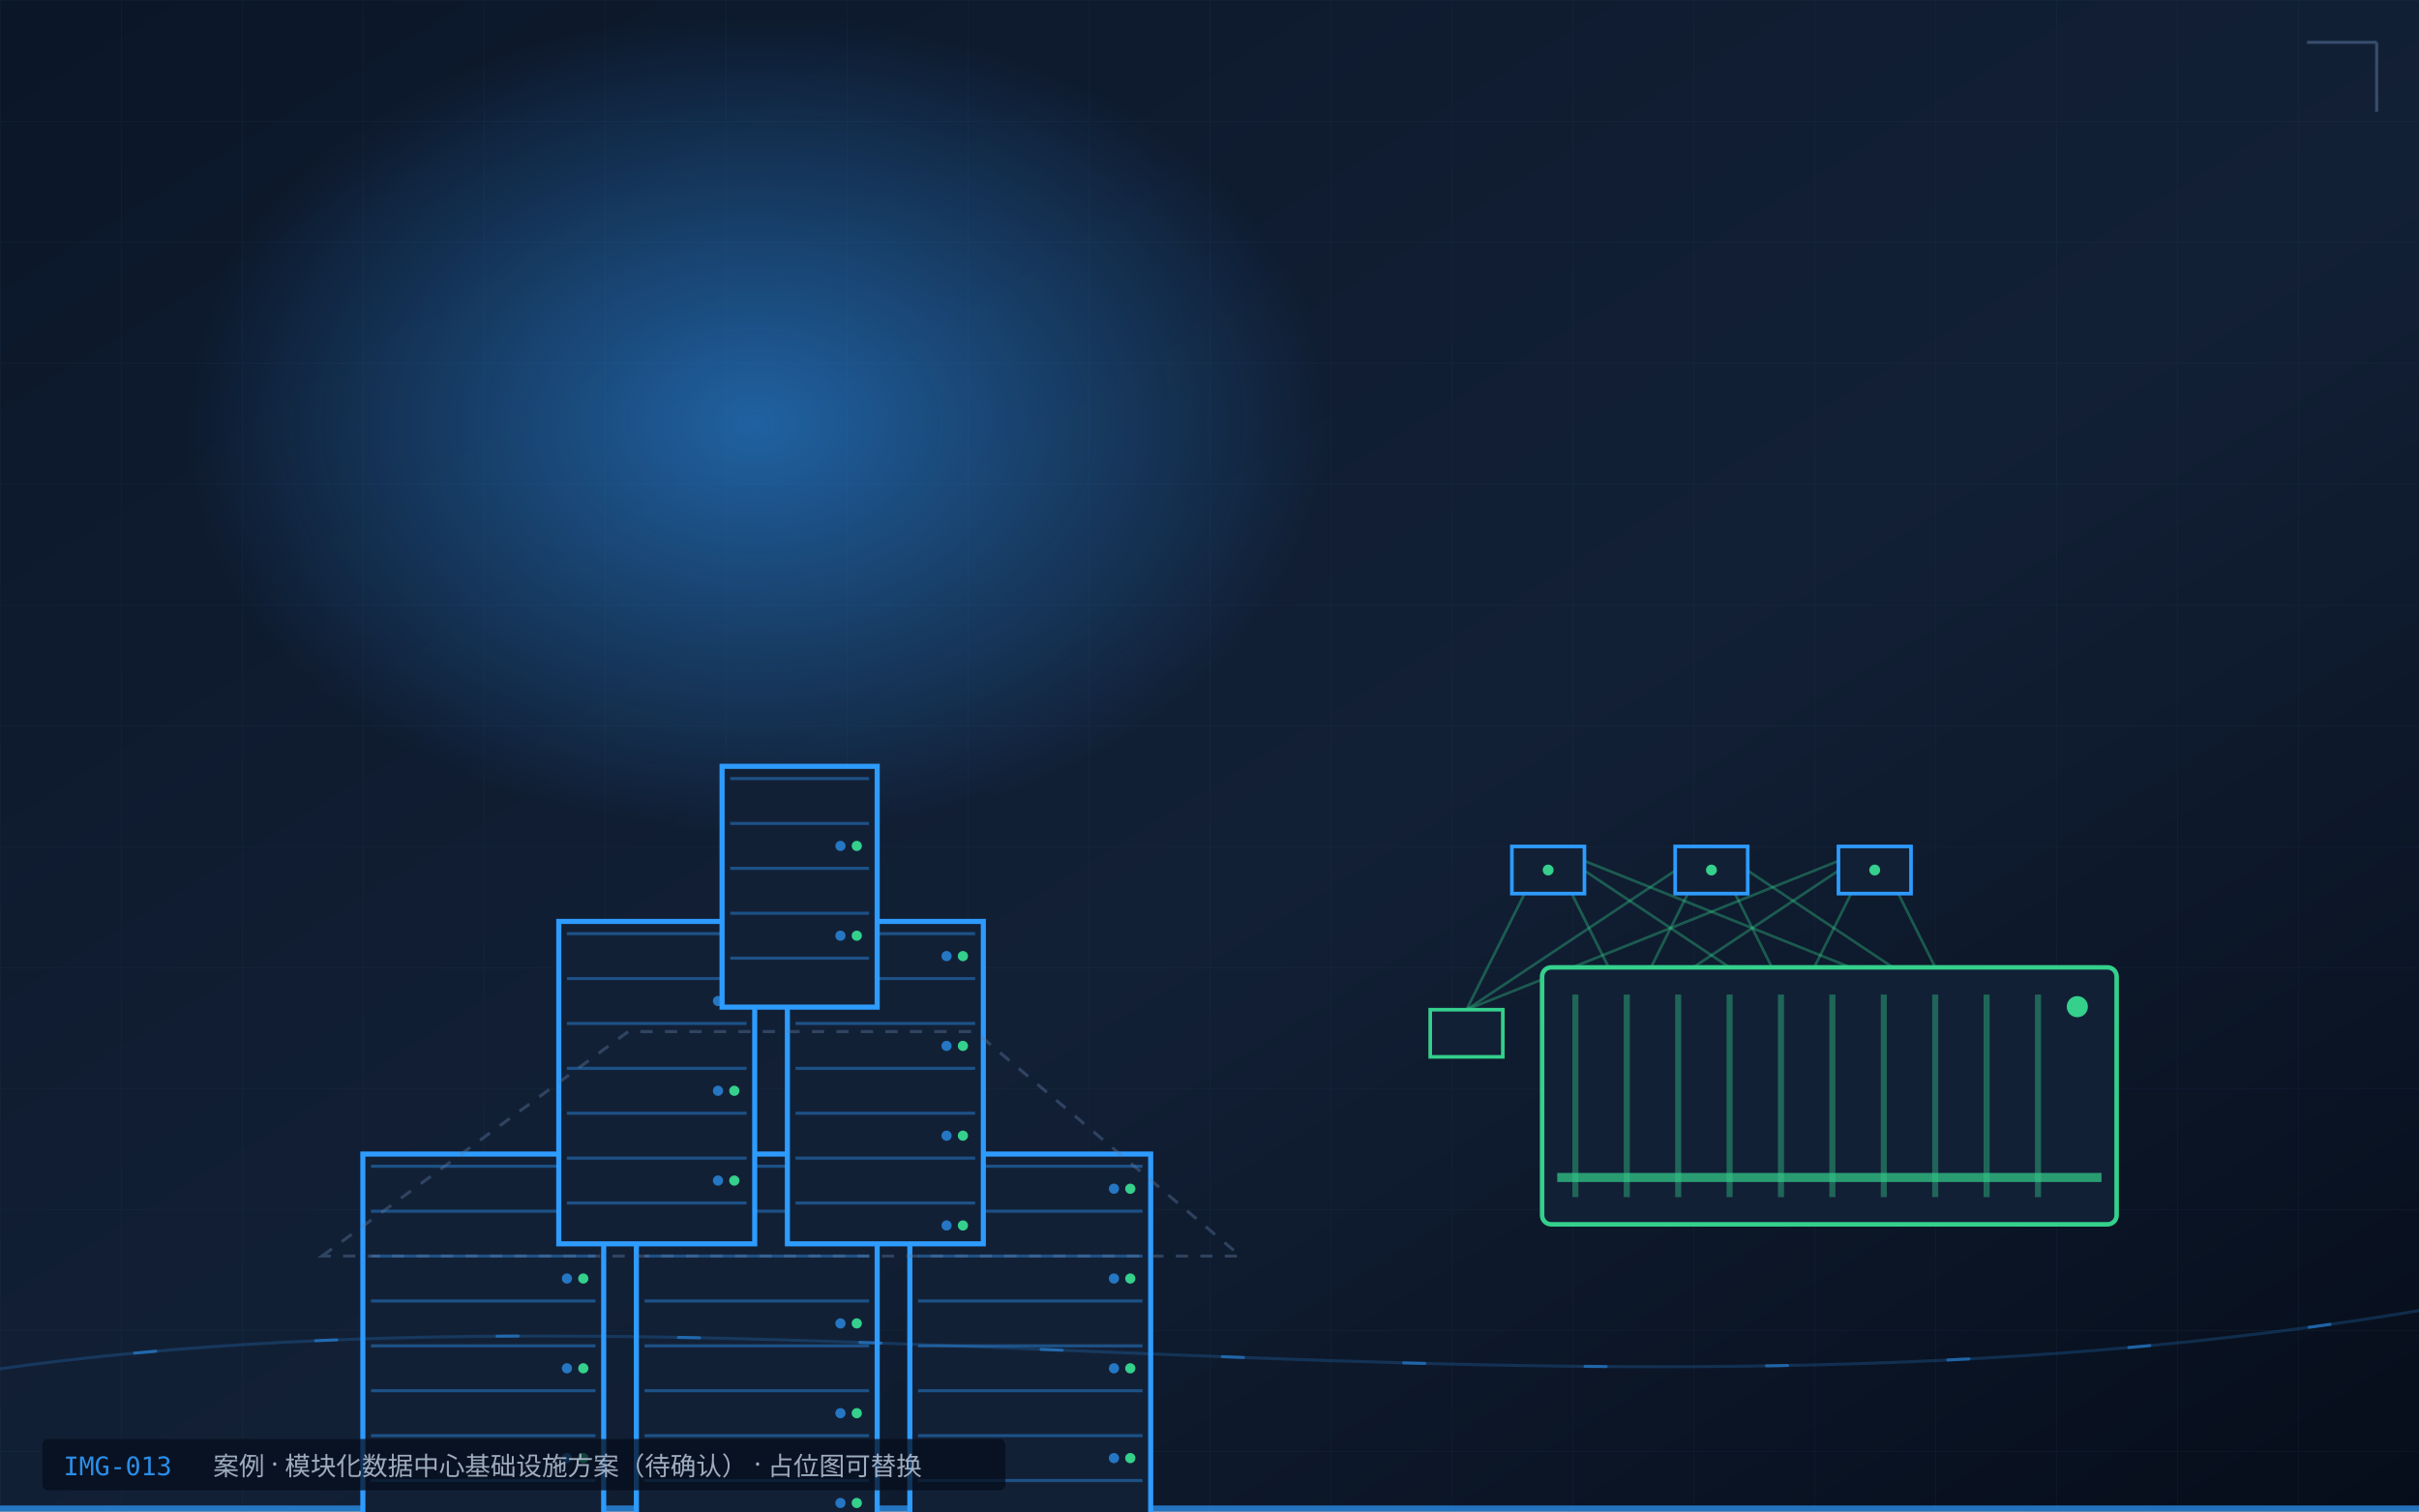
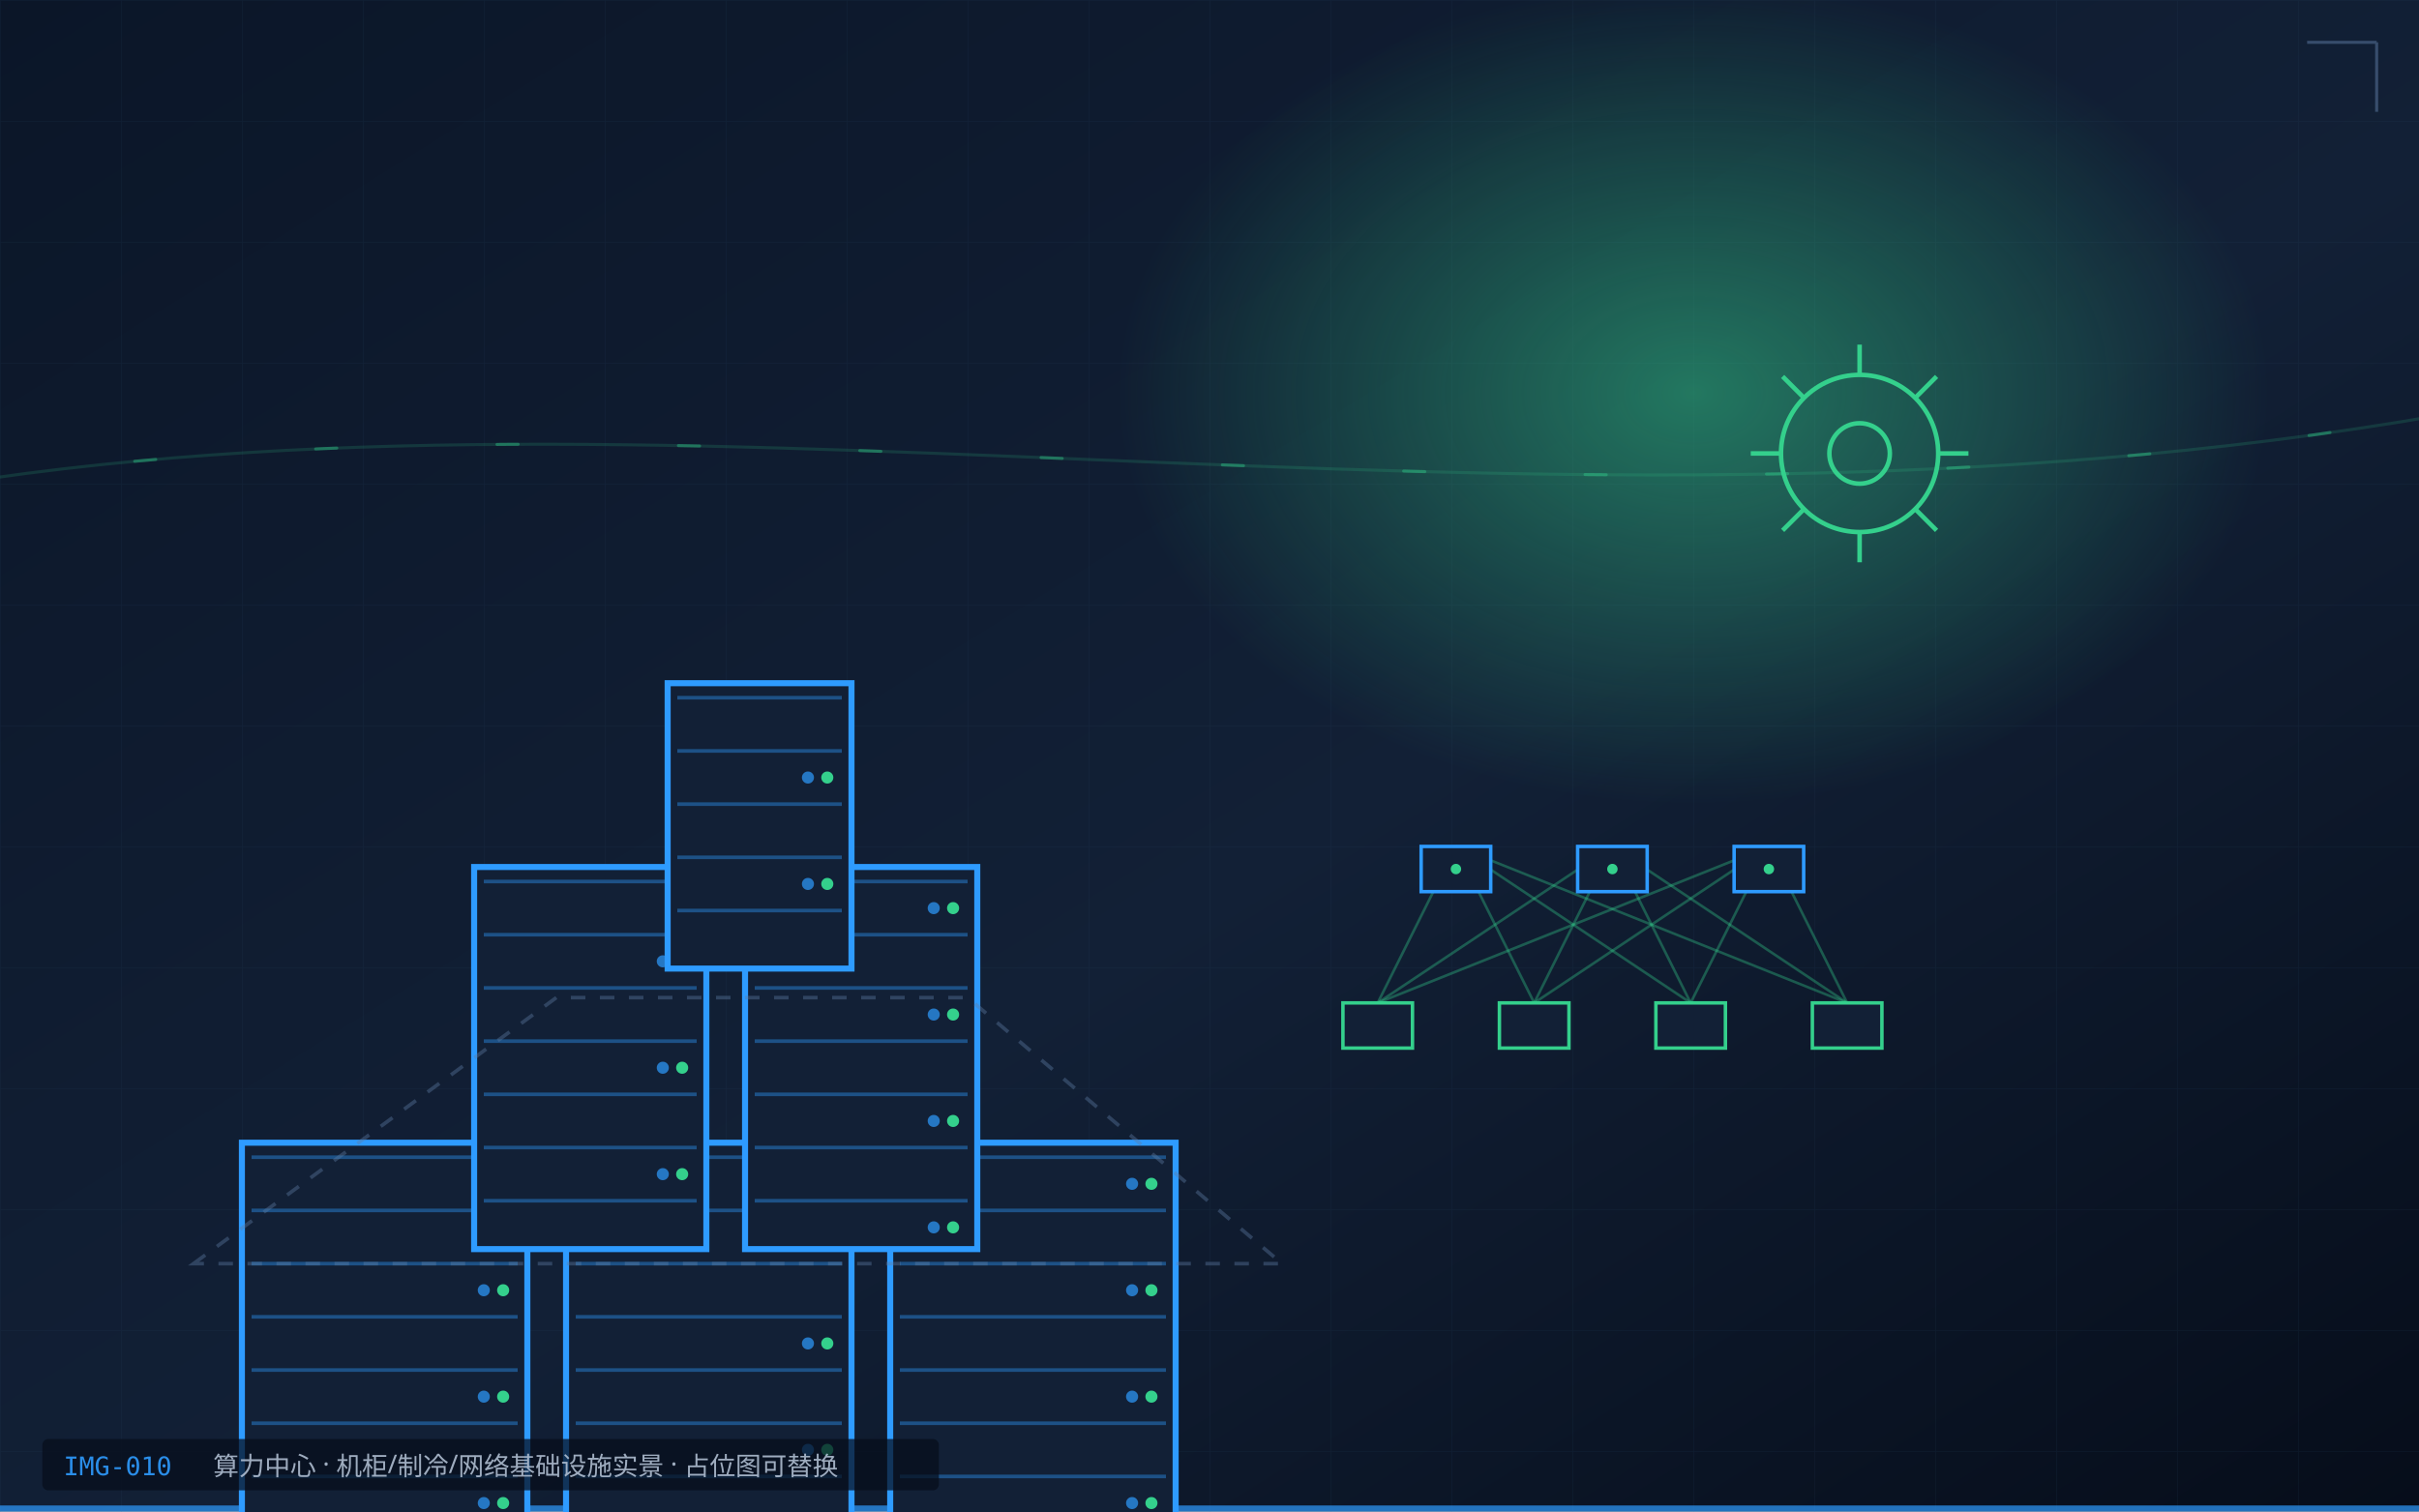
<svg xmlns="http://www.w3.org/2000/svg" viewBox="0 0 1600 1000" width="1600" height="1000">
  <defs>
-     <linearGradient id="bg-img-013" x1="0" y1="0" x2="1" y2="1">
+     <linearGradient id="bg-compute2" x1="0" y1="0" x2="1" y2="1">
      <stop offset="0" stop-color="#0B1628" />
      <stop offset="0.55" stop-color="#122036" />
      <stop offset="1" stop-color="#060D1A" />
    </linearGradient>
-     <radialGradient id="glow-b-img-013" cx="0.5" cy="0.5" r="0.5">
+     <radialGradient id="glow-b-compute2" cx="0.5" cy="0.5" r="0.5">
      <stop offset="0" stop-color="#2E9BFF" stop-opacity="0.55" />
      <stop offset="1" stop-color="#2E9BFF" stop-opacity="0" />
    </radialGradient>
-     <radialGradient id="glow-g-img-013" cx="0.5" cy="0.5" r="0.5">
+     <radialGradient id="glow-g-compute2" cx="0.5" cy="0.5" r="0.5">
      <stop offset="0" stop-color="#34D08C" stop-opacity="0.5" />
      <stop offset="1" stop-color="#34D08C" stop-opacity="0" />
    </radialGradient>
-     <pattern id="grid-img-013" width="80" height="80" patternUnits="userSpaceOnUse">
+     <pattern id="grid-compute2" width="80" height="80" patternUnits="userSpaceOnUse">
      <path d="M 80 0 L 0 0 0 80" fill="none" stroke="#24405F" stroke-opacity="0.35" stroke-width="1" />
    </pattern>
  </defs>
-   <rect width="1600" height="1000" fill="url(#bg-img-013)" />
-   <rect width="1600" height="1000" fill="url(#grid-img-013)" opacity="0.5" />
+   <rect width="1600" height="1000" fill="url(#bg-compute2)" />
+   <rect width="1600" height="1000" fill="url(#grid-compute2)" opacity="0.5" />
  <rect x="0" y="996" width="1600" height="4" fill="#2E9BFF" opacity="0.7" />
-   <ellipse cx="500" cy="280" rx="380" ry="273.6" fill="url(#glow-b-img-013)" />
-   <g transform="translate(240 480) scale(1.35)">
+   <ellipse cx="1120" cy="260" rx="380" ry="273.6" fill="url(#glow-g-compute2)" />
+   <g transform="translate(160 420) scale(1.6)">
    <g transform="translate(0 210)">
      <rect x="0" y="0" width="118" height="200" fill="#122036" stroke="#2E9BFF" stroke-width="2.5" />
      <line x1="4" y1="6" x2="114" y2="6" stroke="#2E9BFF" stroke-opacity="0.4" stroke-width="1.5" />
      <circle cx="108" cy="17" r="2.5" fill="#34D08C" />
      <circle cx="100" cy="17" r="2.5" fill="#2E9BFF" opacity="0.7" />
      <line x1="4" y1="28" x2="114" y2="28" stroke="#2E9BFF" stroke-opacity="0.4" stroke-width="1.5" />
      <line x1="4" y1="50" x2="114" y2="50" stroke="#2E9BFF" stroke-opacity="0.4" stroke-width="1.5" />
      <circle cx="108" cy="61" r="2.5" fill="#34D08C" />
      <circle cx="100" cy="61" r="2.5" fill="#2E9BFF" opacity="0.7" />
      <line x1="4" y1="72" x2="114" y2="72" stroke="#2E9BFF" stroke-opacity="0.4" stroke-width="1.5" />
      <line x1="4" y1="94" x2="114" y2="94" stroke="#2E9BFF" stroke-opacity="0.4" stroke-width="1.5" />
      <circle cx="108" cy="105" r="2.5" fill="#34D08C" />
      <circle cx="100" cy="105" r="2.5" fill="#2E9BFF" opacity="0.7" />
      <line x1="4" y1="116" x2="114" y2="116" stroke="#2E9BFF" stroke-opacity="0.4" stroke-width="1.5" />
      <line x1="4" y1="138" x2="114" y2="138" stroke="#2E9BFF" stroke-opacity="0.4" stroke-width="1.5" />
      <circle cx="108" cy="149" r="2.5" fill="#34D08C" />
      <circle cx="100" cy="149" r="2.5" fill="#2E9BFF" opacity="0.7" />
      <line x1="4" y1="160" x2="114" y2="160" stroke="#2E9BFF" stroke-opacity="0.4" stroke-width="1.5" />
      <line x1="4" y1="182" x2="114" y2="182" stroke="#2E9BFF" stroke-opacity="0.4" stroke-width="1.5" />
      <circle cx="108" cy="193" r="2.5" fill="#34D08C" />
      <circle cx="100" cy="193" r="2.5" fill="#2E9BFF" opacity="0.7" />
    </g>
    <g transform="translate(134 210)">
      <rect x="0" y="0" width="118" height="200" fill="#122036" stroke="#2E9BFF" stroke-width="2.5" />
      <line x1="4" y1="6" x2="114" y2="6" stroke="#2E9BFF" stroke-opacity="0.4" stroke-width="1.5" />
      <line x1="4" y1="28" x2="114" y2="28" stroke="#2E9BFF" stroke-opacity="0.4" stroke-width="1.5" />
      <circle cx="108" cy="39" r="2.5" fill="#34D08C" />
      <circle cx="100" cy="39" r="2.5" fill="#2E9BFF" opacity="0.7" />
      <line x1="4" y1="50" x2="114" y2="50" stroke="#2E9BFF" stroke-opacity="0.4" stroke-width="1.5" />
      <line x1="4" y1="72" x2="114" y2="72" stroke="#2E9BFF" stroke-opacity="0.4" stroke-width="1.5" />
      <circle cx="108" cy="83" r="2.5" fill="#34D08C" />
      <circle cx="100" cy="83" r="2.5" fill="#2E9BFF" opacity="0.7" />
      <line x1="4" y1="94" x2="114" y2="94" stroke="#2E9BFF" stroke-opacity="0.4" stroke-width="1.5" />
      <line x1="4" y1="116" x2="114" y2="116" stroke="#2E9BFF" stroke-opacity="0.4" stroke-width="1.5" />
      <circle cx="108" cy="127" r="2.5" fill="#34D08C" />
      <circle cx="100" cy="127" r="2.5" fill="#2E9BFF" opacity="0.7" />
      <line x1="4" y1="138" x2="114" y2="138" stroke="#2E9BFF" stroke-opacity="0.4" stroke-width="1.5" />
      <line x1="4" y1="160" x2="114" y2="160" stroke="#2E9BFF" stroke-opacity="0.4" stroke-width="1.5" />
      <circle cx="108" cy="171" r="2.5" fill="#34D08C" />
      <circle cx="100" cy="171" r="2.5" fill="#2E9BFF" opacity="0.7" />
      <line x1="4" y1="182" x2="114" y2="182" stroke="#2E9BFF" stroke-opacity="0.4" stroke-width="1.5" />
    </g>
    <g transform="translate(268 210)">
      <rect x="0" y="0" width="118" height="200" fill="#122036" stroke="#2E9BFF" stroke-width="2.5" />
      <line x1="4" y1="6" x2="114" y2="6" stroke="#2E9BFF" stroke-opacity="0.4" stroke-width="1.5" />
      <circle cx="108" cy="17" r="2.5" fill="#34D08C" />
      <circle cx="100" cy="17" r="2.5" fill="#2E9BFF" opacity="0.7" />
      <line x1="4" y1="28" x2="114" y2="28" stroke="#2E9BFF" stroke-opacity="0.4" stroke-width="1.5" />
      <line x1="4" y1="50" x2="114" y2="50" stroke="#2E9BFF" stroke-opacity="0.4" stroke-width="1.5" />
      <circle cx="108" cy="61" r="2.5" fill="#34D08C" />
      <circle cx="100" cy="61" r="2.5" fill="#2E9BFF" opacity="0.7" />
      <line x1="4" y1="72" x2="114" y2="72" stroke="#2E9BFF" stroke-opacity="0.4" stroke-width="1.5" />
      <line x1="4" y1="94" x2="114" y2="94" stroke="#2E9BFF" stroke-opacity="0.4" stroke-width="1.5" />
      <circle cx="108" cy="105" r="2.5" fill="#34D08C" />
      <circle cx="100" cy="105" r="2.5" fill="#2E9BFF" opacity="0.7" />
      <line x1="4" y1="116" x2="114" y2="116" stroke="#2E9BFF" stroke-opacity="0.4" stroke-width="1.5" />
      <line x1="4" y1="138" x2="114" y2="138" stroke="#2E9BFF" stroke-opacity="0.4" stroke-width="1.5" />
      <circle cx="108" cy="149" r="2.5" fill="#34D08C" />
      <circle cx="100" cy="149" r="2.5" fill="#2E9BFF" opacity="0.7" />
      <line x1="4" y1="160" x2="114" y2="160" stroke="#2E9BFF" stroke-opacity="0.4" stroke-width="1.5" />
      <line x1="4" y1="182" x2="114" y2="182" stroke="#2E9BFF" stroke-opacity="0.4" stroke-width="1.5" />
      <circle cx="108" cy="193" r="2.5" fill="#34D08C" />
      <circle cx="100" cy="193" r="2.5" fill="#2E9BFF" opacity="0.7" />
    </g>
    <g transform="translate(96 96)">
      <rect x="0" y="0" width="96" height="158" fill="#122036" stroke="#2E9BFF" stroke-width="2.5" />
      <line x1="4" y1="6" x2="92" y2="6" stroke="#2E9BFF" stroke-opacity="0.4" stroke-width="1.5" />
      <line x1="4" y1="28" x2="92" y2="28" stroke="#2E9BFF" stroke-opacity="0.4" stroke-width="1.5" />
      <circle cx="86" cy="39" r="2.5" fill="#34D08C" />
      <circle cx="78" cy="39" r="2.5" fill="#2E9BFF" opacity="0.7" />
      <line x1="4" y1="50" x2="92" y2="50" stroke="#2E9BFF" stroke-opacity="0.4" stroke-width="1.5" />
      <line x1="4" y1="72" x2="92" y2="72" stroke="#2E9BFF" stroke-opacity="0.4" stroke-width="1.5" />
      <circle cx="86" cy="83" r="2.5" fill="#34D08C" />
      <circle cx="78" cy="83" r="2.5" fill="#2E9BFF" opacity="0.7" />
      <line x1="4" y1="94" x2="92" y2="94" stroke="#2E9BFF" stroke-opacity="0.4" stroke-width="1.5" />
      <line x1="4" y1="116" x2="92" y2="116" stroke="#2E9BFF" stroke-opacity="0.4" stroke-width="1.5" />
      <circle cx="86" cy="127" r="2.5" fill="#34D08C" />
      <circle cx="78" cy="127" r="2.5" fill="#2E9BFF" opacity="0.7" />
      <line x1="4" y1="138" x2="92" y2="138" stroke="#2E9BFF" stroke-opacity="0.4" stroke-width="1.5" />
    </g>
    <g transform="translate(208 96)">
      <rect x="0" y="0" width="96" height="158" fill="#122036" stroke="#2E9BFF" stroke-width="2.5" />
      <line x1="4" y1="6" x2="92" y2="6" stroke="#2E9BFF" stroke-opacity="0.4" stroke-width="1.5" />
      <circle cx="86" cy="17" r="2.5" fill="#34D08C" />
      <circle cx="78" cy="17" r="2.5" fill="#2E9BFF" opacity="0.7" />
      <line x1="4" y1="28" x2="92" y2="28" stroke="#2E9BFF" stroke-opacity="0.4" stroke-width="1.5" />
      <line x1="4" y1="50" x2="92" y2="50" stroke="#2E9BFF" stroke-opacity="0.4" stroke-width="1.5" />
      <circle cx="86" cy="61" r="2.5" fill="#34D08C" />
      <circle cx="78" cy="61" r="2.5" fill="#2E9BFF" opacity="0.7" />
      <line x1="4" y1="72" x2="92" y2="72" stroke="#2E9BFF" stroke-opacity="0.4" stroke-width="1.5" />
      <line x1="4" y1="94" x2="92" y2="94" stroke="#2E9BFF" stroke-opacity="0.4" stroke-width="1.5" />
      <circle cx="86" cy="105" r="2.5" fill="#34D08C" />
      <circle cx="78" cy="105" r="2.5" fill="#2E9BFF" opacity="0.7" />
      <line x1="4" y1="116" x2="92" y2="116" stroke="#2E9BFF" stroke-opacity="0.4" stroke-width="1.5" />
      <line x1="4" y1="138" x2="92" y2="138" stroke="#2E9BFF" stroke-opacity="0.4" stroke-width="1.5" />
      <circle cx="86" cy="149" r="2.5" fill="#34D08C" />
      <circle cx="78" cy="149" r="2.5" fill="#2E9BFF" opacity="0.7" />
    </g>
    <g transform="translate(176 20)">
      <rect x="0" y="0" width="76" height="118" fill="#122036" stroke="#2E9BFF" stroke-width="2.5" />
      <line x1="4" y1="6" x2="72" y2="6" stroke="#2E9BFF" stroke-opacity="0.4" stroke-width="1.5" />
      <line x1="4" y1="28" x2="72" y2="28" stroke="#2E9BFF" stroke-opacity="0.4" stroke-width="1.5" />
      <circle cx="66" cy="39" r="2.5" fill="#34D08C" />
      <circle cx="58" cy="39" r="2.5" fill="#2E9BFF" opacity="0.7" />
      <line x1="4" y1="50" x2="72" y2="50" stroke="#2E9BFF" stroke-opacity="0.4" stroke-width="1.5" />
      <line x1="4" y1="72" x2="72" y2="72" stroke="#2E9BFF" stroke-opacity="0.4" stroke-width="1.5" />
      <circle cx="66" cy="83" r="2.5" fill="#34D08C" />
      <circle cx="58" cy="83" r="2.5" fill="#2E9BFF" opacity="0.7" />
      <line x1="4" y1="94" x2="72" y2="94" stroke="#2E9BFF" stroke-opacity="0.4" stroke-width="1.5" />
    </g>
    <path d="M -20 260 L 130 150 L 300 150 L 430 260 Z" fill="none" stroke="#5D7BA3" stroke-opacity="0.4" stroke-width="1.5" stroke-dasharray="6 6" />
  </g>
-   <g transform="translate(1000 560) scale(1.2)">
+   <g transform="translate(940 560) scale(1.15)">
    <line x1="-25" y1="90" x2="20" y2="0" stroke="#34D08C" stroke-opacity="0.35" stroke-width="1.5" />
    <line x1="-25" y1="90" x2="110" y2="0" stroke="#34D08C" stroke-opacity="0.35" stroke-width="1.5" />
    <line x1="-25" y1="90" x2="200" y2="0" stroke="#34D08C" stroke-opacity="0.35" stroke-width="1.5" />
    <rect x="-45" y="90" width="40" height="26" fill="#122036" stroke="#34D08C" stroke-width="2" />
    <line x1="65" y1="90" x2="20" y2="0" stroke="#34D08C" stroke-opacity="0.35" stroke-width="1.5" />
    <line x1="65" y1="90" x2="110" y2="0" stroke="#34D08C" stroke-opacity="0.35" stroke-width="1.5" />
    <line x1="65" y1="90" x2="200" y2="0" stroke="#34D08C" stroke-opacity="0.35" stroke-width="1.5" />
    <rect x="45" y="90" width="40" height="26" fill="#122036" stroke="#34D08C" stroke-width="2" />
    <line x1="155" y1="90" x2="20" y2="0" stroke="#34D08C" stroke-opacity="0.35" stroke-width="1.5" />
    <line x1="155" y1="90" x2="110" y2="0" stroke="#34D08C" stroke-opacity="0.35" stroke-width="1.5" />
    <line x1="155" y1="90" x2="200" y2="0" stroke="#34D08C" stroke-opacity="0.35" stroke-width="1.5" />
    <rect x="135" y="90" width="40" height="26" fill="#122036" stroke="#34D08C" stroke-width="2" />
    <line x1="245" y1="90" x2="20" y2="0" stroke="#34D08C" stroke-opacity="0.35" stroke-width="1.5" />
    <line x1="245" y1="90" x2="110" y2="0" stroke="#34D08C" stroke-opacity="0.35" stroke-width="1.5" />
    <line x1="245" y1="90" x2="200" y2="0" stroke="#34D08C" stroke-opacity="0.35" stroke-width="1.5" />
    <rect x="225" y="90" width="40" height="26" fill="#122036" stroke="#34D08C" stroke-width="2" />
    <rect x="0" y="0" width="40" height="26" fill="#122036" stroke="#2E9BFF" stroke-width="2" />
    <circle cx="20" cy="13" r="3" fill="#34D08C" />
    <rect x="90" y="0" width="40" height="26" fill="#122036" stroke="#2E9BFF" stroke-width="2" />
    <circle cx="110" cy="13" r="3" fill="#34D08C" />
    <rect x="180" y="0" width="40" height="26" fill="#122036" stroke="#2E9BFF" stroke-width="2" />
    <circle cx="200" cy="13" r="3" fill="#34D08C" />
  </g>
-   <g transform="translate(1020 640)">
-     <rect x="0" y="0" width="380" height="170" rx="6" fill="#122036" stroke="#34D08C" stroke-width="3" />
-     <line x1="22" y1="18" x2="22" y2="152" stroke="#34D08C" stroke-opacity="0.4" stroke-width="4" />
-     <line x1="56" y1="18" x2="56" y2="152" stroke="#34D08C" stroke-opacity="0.4" stroke-width="4" />
-     <line x1="90" y1="18" x2="90" y2="152" stroke="#34D08C" stroke-opacity="0.4" stroke-width="4" />
-     <line x1="124" y1="18" x2="124" y2="152" stroke="#34D08C" stroke-opacity="0.4" stroke-width="4" />
-     <line x1="158" y1="18" x2="158" y2="152" stroke="#34D08C" stroke-opacity="0.4" stroke-width="4" />
-     <line x1="192" y1="18" x2="192" y2="152" stroke="#34D08C" stroke-opacity="0.4" stroke-width="4" />
-     <line x1="226" y1="18" x2="226" y2="152" stroke="#34D08C" stroke-opacity="0.4" stroke-width="4" />
-     <line x1="260" y1="18" x2="260" y2="152" stroke="#34D08C" stroke-opacity="0.4" stroke-width="4" />
-     <line x1="294" y1="18" x2="294" y2="152" stroke="#34D08C" stroke-opacity="0.4" stroke-width="4" />
-     <line x1="328" y1="18" x2="328" y2="152" stroke="#34D08C" stroke-opacity="0.4" stroke-width="4" />
-     <rect x="10" y="136" width="360" height="6" fill="#34D08C" opacity="0.7" />
-     <circle cx="354" cy="26" r="7" fill="#34D08C" />
+   <g transform="translate(1230 300)" stroke="#34D08C" fill="none" stroke-width="3">
+     <circle r="52" />
+     <circle r="20" />
+     <line x1="52" y1="0" x2="72" y2="0" />
+     <line x1="36.77" y1="36.77" x2="50.912" y2="50.912" />
+     <line x1="3.184081677783118e-15" y1="52" x2="4.408728476930472e-15" y2="72" />
+     <line x1="-36.77" y1="36.77" x2="-50.912" y2="50.912" />
+     <line x1="-52" y1="6.368163355566236e-15" x2="-72" y2="8.817456953860943e-15" />
+     <line x1="-36.77" y1="-36.77" x2="-50.912" y2="-50.912" />
+     <line x1="-9.552245033349354e-15" y1="-52" x2="-1.3226185430791413e-14" y2="-72" />
+     <line x1="36.77" y1="-36.77" x2="50.912" y2="-50.912" />
  </g>
-   <path d="M -30 910 C 480 830, 1050 970, 1640 860" fill="none" stroke="#2E9BFF" stroke-opacity="0.2" stroke-width="2" />
-   <path d="M -30 910 C 480 830, 1050 970, 1640 860" fill="none" stroke="#2E9BFF" stroke-opacity="0.5" stroke-width="2" stroke-dasharray="14 106" stroke-linecap="round" />
+   <path d="M -30 320 C 480 240, 1050 380, 1640 270" fill="none" stroke="#34D08C" stroke-opacity="0.16" stroke-width="2" />
+   <path d="M -30 320 C 480 240, 1050 380, 1640 270" fill="none" stroke="#34D08C" stroke-opacity="0.4" stroke-width="2" stroke-dasharray="14 106" stroke-linecap="round" />
  <g transform="translate(28 976)">
-     <rect x="0" y="-24" width="637" height="34" rx="4" fill="#060D1A" opacity="0.72" />
-     <text x="14" y="0" font-family="Consolas, monospace" font-size="17" fill="#2E9BFF" opacity="0.9">IMG-013</text>
-     <text x="113" y="0" font-family="PingFang SC, Microsoft YaHei, sans-serif" font-size="17" fill="#B9C7DA" opacity="0.85">案例 · 模块化数据中心基础设施方案（待确认） · 占位图可替换</text>
+     <rect x="0" y="-24" width="593" height="34" rx="4" fill="#060D1A" opacity="0.72" />
+     <text x="14" y="0" font-family="Consolas, monospace" font-size="17" fill="#2E9BFF" opacity="0.9">IMG-010</text>
+     <text x="113" y="0" font-family="PingFang SC, Microsoft YaHei, sans-serif" font-size="17" fill="#B9C7DA" opacity="0.85">算力中心 · 机柜/制冷/网络基础设施实景 · 占位图可替换</text>
  </g>
  <g transform="translate(1572 28)" stroke="#5D7BA3" stroke-width="2" opacity="0.5">
    <line x1="-46" y1="0" x2="0" y2="0" />
    <line x1="0" y1="0" x2="0" y2="46" />
  </g>
</svg>
